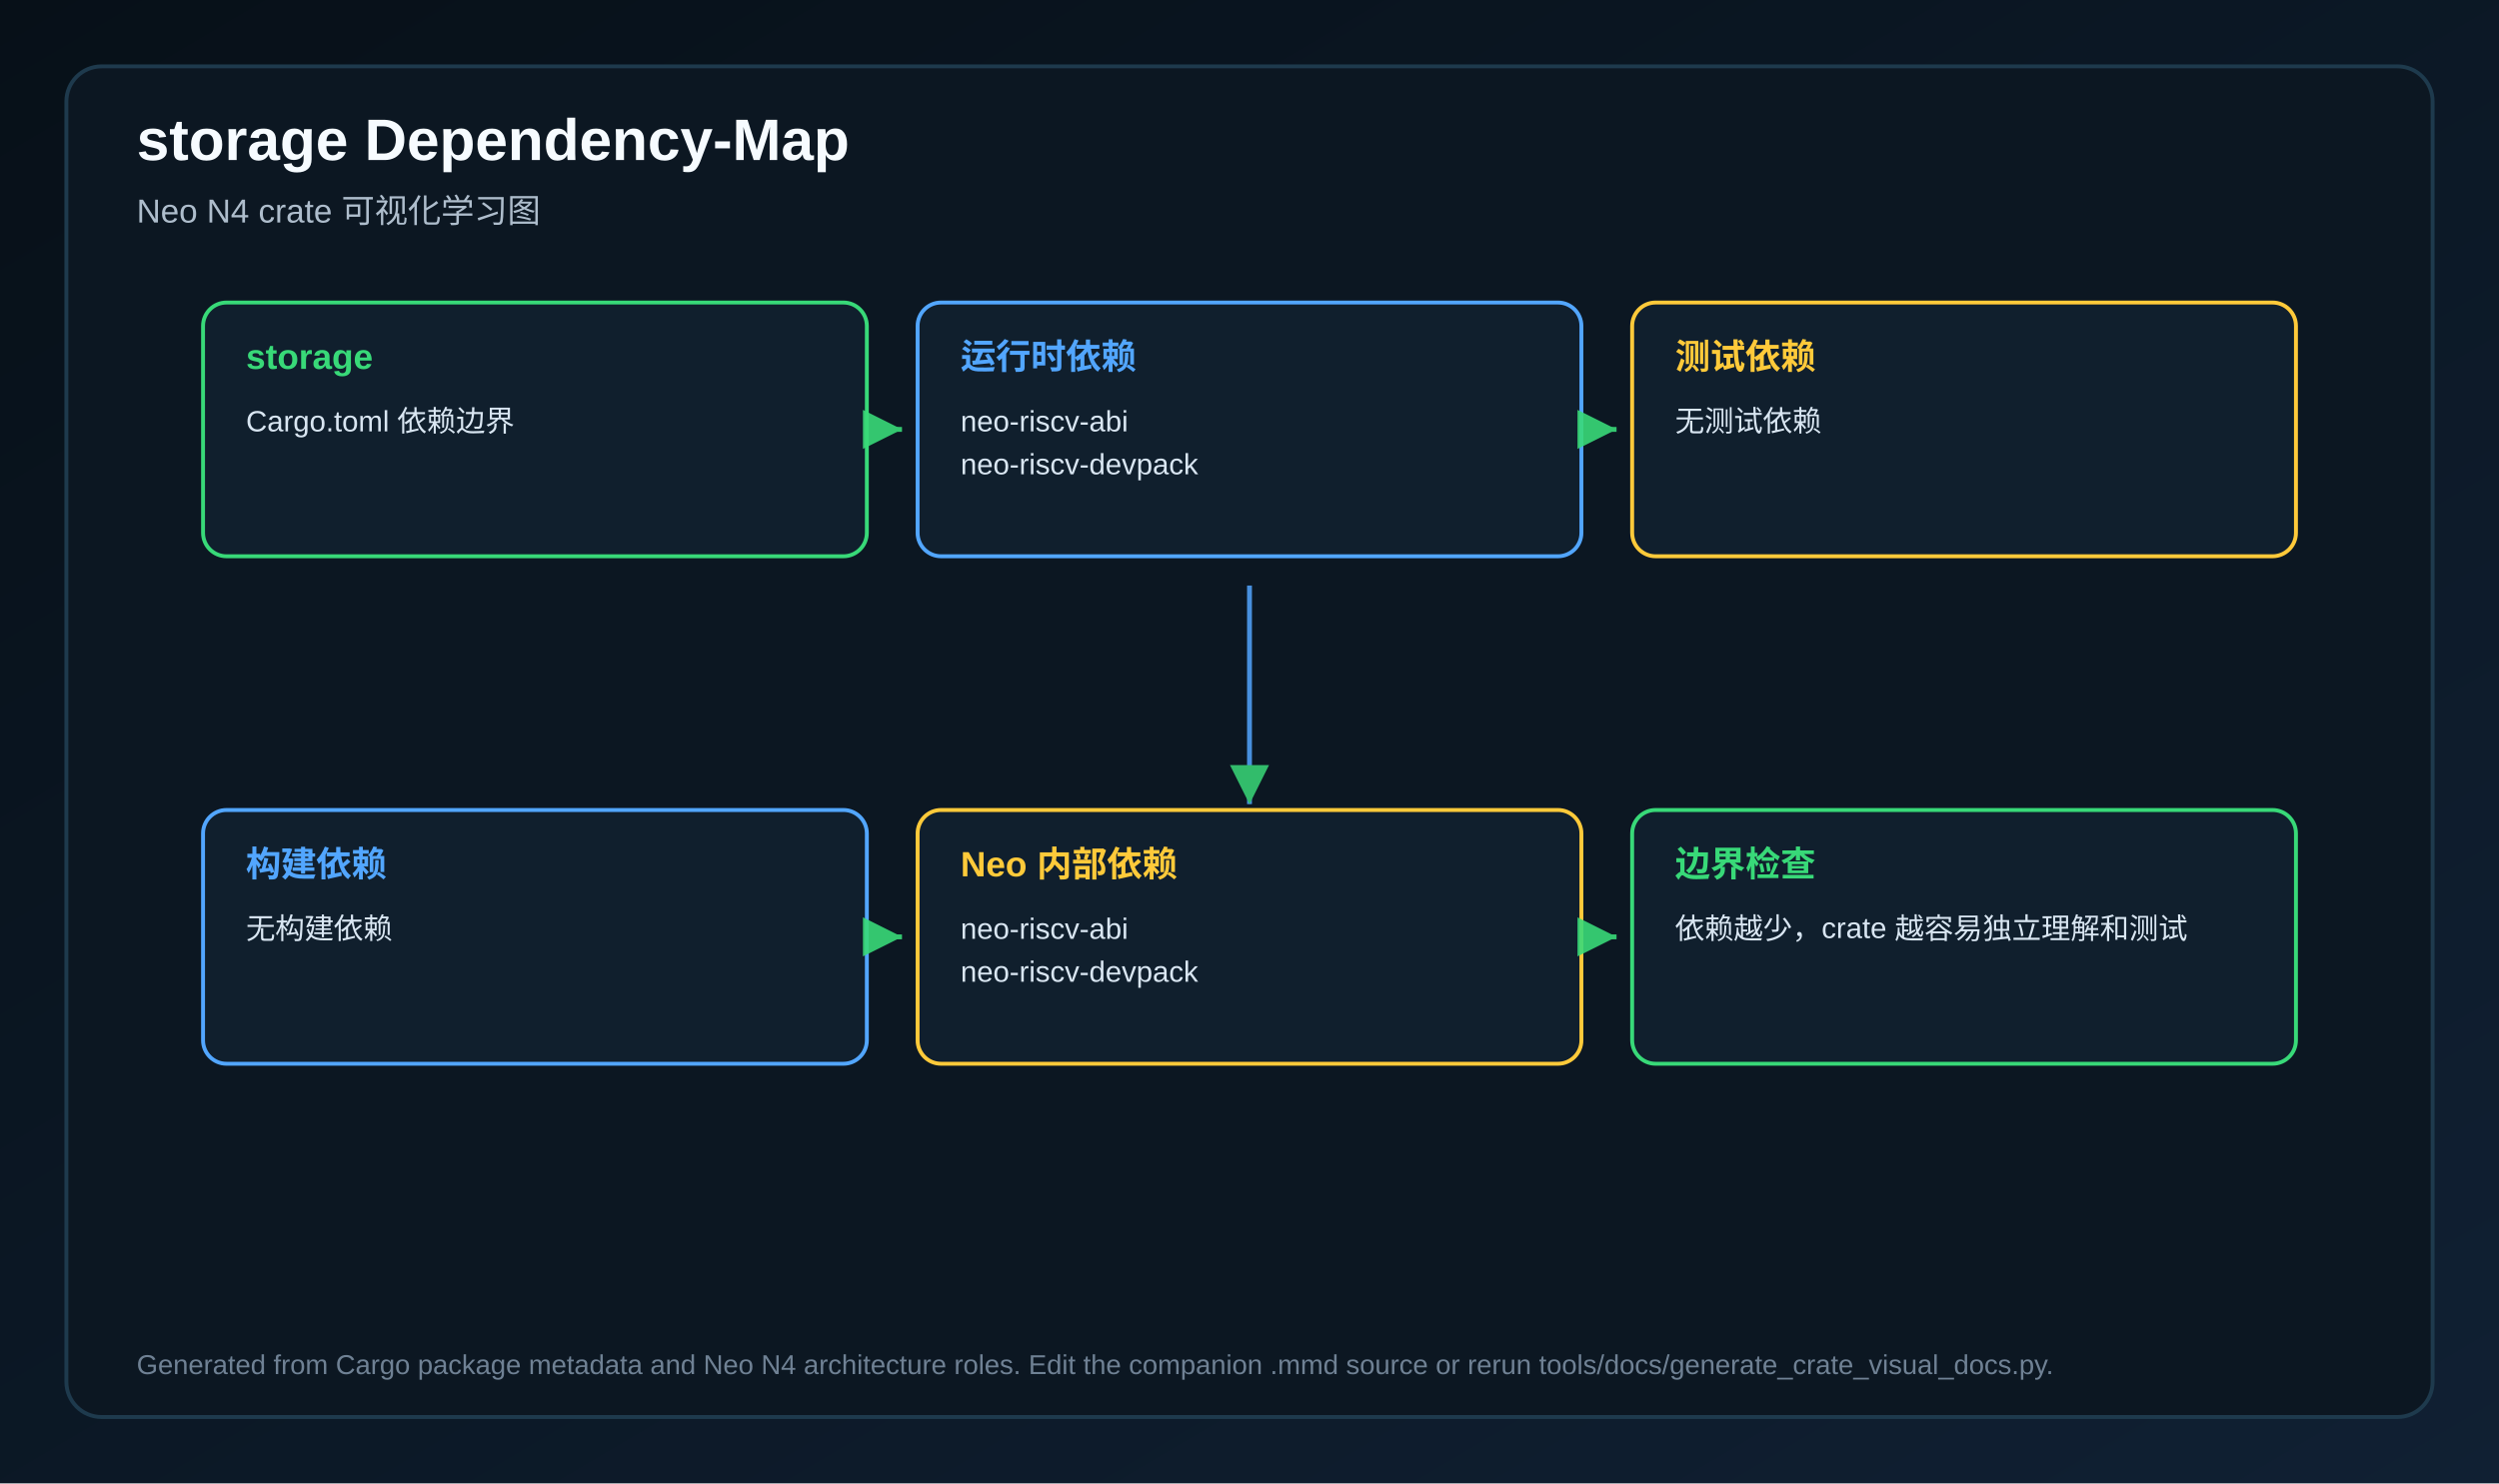
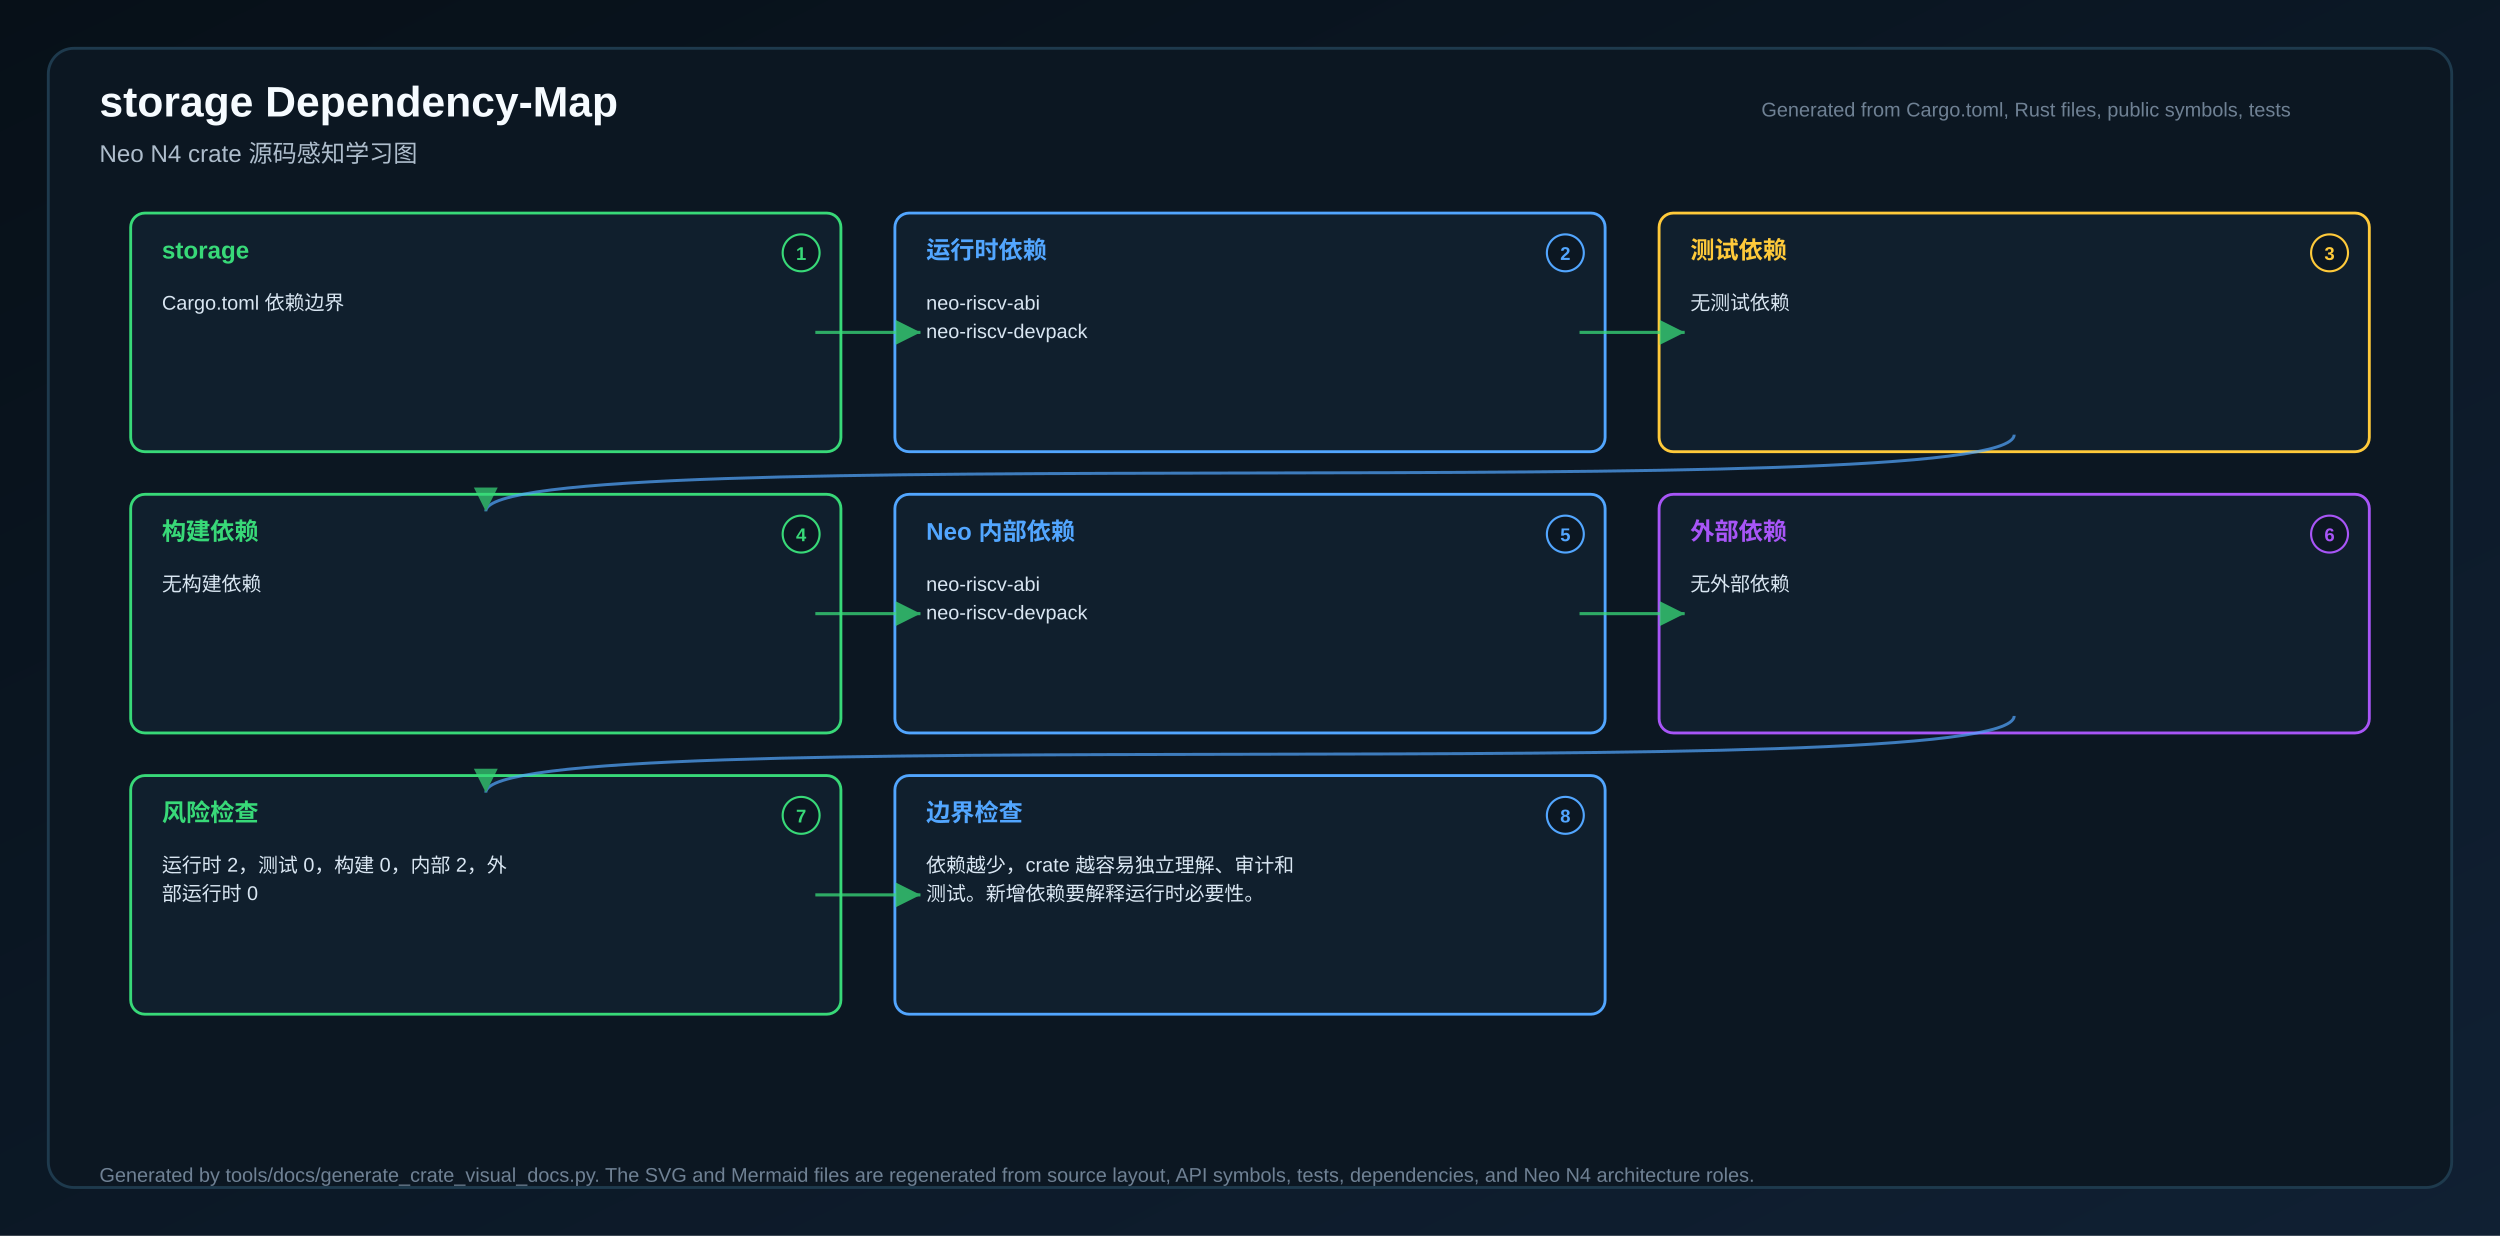
- <svg xmlns="http://www.w3.org/2000/svg" width="1280" height="760" viewBox="0 0 1280 760" role="img" aria-label="storage Dependency-Map">
+ <svg xmlns="http://www.w3.org/2000/svg" width="1760" height="870" viewBox="0 0 1760 870" role="img" aria-label="storage Dependency-Map">
  <defs>
    <linearGradient id="bg" x1="0" x2="1" y1="0" y2="1">
      <stop offset="0" stop-color="#071018" />
      <stop offset="1" stop-color="#102033" />
    </linearGradient>
    <marker id="arrow" markerWidth="12" markerHeight="12" refX="10" refY="6" orient="auto">
      <path d="M2,2 L10,6 L2,10 Z" fill="#38d978" />
    </marker>
  </defs>
-   <rect x="0" y="0" width="1280" height="760" fill="url(#bg)" />
-   <rect x="34" y="34" width="1212" height="692" rx="18" fill="#0c1722" stroke="#1e3a4d" stroke-width="2" />
+   <rect x="0" y="0" width="1760" height="870" fill="url(#bg)" />
+   <rect x="34" y="34" width="1692" height="802" rx="18" fill="#0c1722" stroke="#1e3a4d" stroke-width="2" />
  <text x="70" y="82" fill="#f6fbff" font-size="30" font-family="Segoe UI, Arial, sans-serif" font-weight="700">storage Dependency-Map</text>
-   <text x="70" y="114" fill="#aebdcc" font-size="17" font-family="Segoe UI, Arial, sans-serif">Neo N4 crate 可视化学习图</text>
-   <rect x="104" y="155" width="340" height="130" rx="12" fill="#101f2d" stroke="#38d978" stroke-width="2" />
-   <text x="126" y="189" fill="#38d978" font-size="18" font-family="Segoe UI, Arial, sans-serif" font-weight="700">storage</text>
-   <text x="126" y="221" fill="#d9e6f2" font-size="15" font-family="Segoe UI, Arial, sans-serif">Cargo.toml 依赖边界</text>
-   <rect x="470" y="155" width="340" height="130" rx="12" fill="#101f2d" stroke="#52a6ff" stroke-width="2" />
-   <text x="492" y="189" fill="#52a6ff" font-size="18" font-family="Segoe UI, Arial, sans-serif" font-weight="700">运行时依赖</text>
-   <text x="492" y="221" fill="#d9e6f2" font-size="15" font-family="Segoe UI, Arial, sans-serif">neo-riscv-abi</text>
-   <text x="492" y="243" fill="#d9e6f2" font-size="15" font-family="Segoe UI, Arial, sans-serif">neo-riscv-devpack</text>
-   <line x1="452" y1="220" x2="462" y2="220" stroke="#38d978" stroke-width="2.5" marker-end="url(#arrow)" opacity="0.9" />
-   <rect x="836" y="155" width="340" height="130" rx="12" fill="#101f2d" stroke="#ffca3a" stroke-width="2" />
-   <text x="858" y="189" fill="#ffca3a" font-size="18" font-family="Segoe UI, Arial, sans-serif" font-weight="700">测试依赖</text>
-   <text x="858" y="221" fill="#d9e6f2" font-size="15" font-family="Segoe UI, Arial, sans-serif">无测试依赖</text>
-   <line x1="818" y1="220" x2="828" y2="220" stroke="#38d978" stroke-width="2.5" marker-end="url(#arrow)" opacity="0.9" />
-   <rect x="104" y="415" width="340" height="130" rx="12" fill="#101f2d" stroke="#52a6ff" stroke-width="2" />
-   <text x="126" y="449" fill="#52a6ff" font-size="18" font-family="Segoe UI, Arial, sans-serif" font-weight="700">构建依赖</text>
-   <text x="126" y="481" fill="#d9e6f2" font-size="15" font-family="Segoe UI, Arial, sans-serif">无构建依赖</text>
-   <rect x="470" y="415" width="340" height="130" rx="12" fill="#101f2d" stroke="#ffca3a" stroke-width="2" />
-   <text x="492" y="449" fill="#ffca3a" font-size="18" font-family="Segoe UI, Arial, sans-serif" font-weight="700">Neo 内部依赖</text>
-   <text x="492" y="481" fill="#d9e6f2" font-size="15" font-family="Segoe UI, Arial, sans-serif">neo-riscv-abi</text>
-   <text x="492" y="503" fill="#d9e6f2" font-size="15" font-family="Segoe UI, Arial, sans-serif">neo-riscv-devpack</text>
-   <line x1="452" y1="480" x2="462" y2="480" stroke="#38d978" stroke-width="2.5" marker-end="url(#arrow)" opacity="0.9" />
-   <rect x="836" y="415" width="340" height="130" rx="12" fill="#101f2d" stroke="#38d978" stroke-width="2" />
-   <text x="858" y="449" fill="#38d978" font-size="18" font-family="Segoe UI, Arial, sans-serif" font-weight="700">边界检查</text>
-   <text x="858" y="481" fill="#d9e6f2" font-size="15" font-family="Segoe UI, Arial, sans-serif">依赖越少，crate 越容易独立理解和测试</text>
-   <line x1="818" y1="480" x2="828" y2="480" stroke="#38d978" stroke-width="2.5" marker-end="url(#arrow)" opacity="0.9" />
-   <path d="M640 300 C640 350 640 370 640 412" stroke="#52a6ff" stroke-width="2.5" fill="none" marker-end="url(#arrow)" opacity="0.85" />
-   <text x="70" y="704" fill="#6f8194" font-size="14" font-family="Segoe UI, Arial, sans-serif">Generated from Cargo package metadata and Neo N4 architecture roles. Edit the companion .mmd source or rerun tools/docs/generate_crate_visual_docs.py.</text>
+   <text x="70" y="114" fill="#aebdcc" font-size="17" font-family="Segoe UI, Arial, sans-serif">Neo N4 crate 源码感知学习图</text>
+   <text x="1240" y="82" fill="#6f8194" font-size="14" font-family="Segoe UI, Arial, sans-serif">Generated from Cargo.toml, Rust files, public symbols, tests</text>
+   <rect x="92" y="150" width="500" height="168" rx="10" fill="#101f2d" stroke="#38d978" stroke-width="2" />
+   <circle cx="564" cy="178" r="13" fill="#0c1722" stroke="#38d978" stroke-width="1.5" />
+   <text x="564" y="183" text-anchor="middle" fill="#38d978" font-size="13" font-family="Segoe UI, Arial, sans-serif" font-weight="700">1</text>
+   <text x="114" y="182" fill="#38d978" font-size="17" font-family="Segoe UI, Arial, sans-serif" font-weight="700">storage</text>
+   <text x="114" y="218" fill="#d9e6f2" font-size="14" font-family="Segoe UI, Arial, sans-serif">Cargo.toml 依赖边界</text>
+   <rect x="630" y="150" width="500" height="168" rx="10" fill="#101f2d" stroke="#52a6ff" stroke-width="2" />
+   <circle cx="1102" cy="178" r="13" fill="#0c1722" stroke="#52a6ff" stroke-width="1.5" />
+   <text x="1102" y="183" text-anchor="middle" fill="#52a6ff" font-size="13" font-family="Segoe UI, Arial, sans-serif" font-weight="700">2</text>
+   <text x="652" y="182" fill="#52a6ff" font-size="17" font-family="Segoe UI, Arial, sans-serif" font-weight="700">运行时依赖</text>
+   <text x="652" y="218" fill="#d9e6f2" font-size="14" font-family="Segoe UI, Arial, sans-serif">neo-riscv-abi</text>
+   <text x="652" y="238" fill="#d9e6f2" font-size="14" font-family="Segoe UI, Arial, sans-serif">neo-riscv-devpack</text>
+   <rect x="1168" y="150" width="500" height="168" rx="10" fill="#101f2d" stroke="#ffca3a" stroke-width="2" />
+   <circle cx="1640" cy="178" r="13" fill="#0c1722" stroke="#ffca3a" stroke-width="1.5" />
+   <text x="1640" y="183" text-anchor="middle" fill="#ffca3a" font-size="13" font-family="Segoe UI, Arial, sans-serif" font-weight="700">3</text>
+   <text x="1190" y="182" fill="#ffca3a" font-size="17" font-family="Segoe UI, Arial, sans-serif" font-weight="700">测试依赖</text>
+   <text x="1190" y="218" fill="#d9e6f2" font-size="14" font-family="Segoe UI, Arial, sans-serif">无测试依赖</text>
+   <rect x="92" y="348" width="500" height="168" rx="10" fill="#101f2d" stroke="#38d978" stroke-width="2" />
+   <circle cx="564" cy="376" r="13" fill="#0c1722" stroke="#38d978" stroke-width="1.5" />
+   <text x="564" y="381" text-anchor="middle" fill="#38d978" font-size="13" font-family="Segoe UI, Arial, sans-serif" font-weight="700">4</text>
+   <text x="114" y="380" fill="#38d978" font-size="17" font-family="Segoe UI, Arial, sans-serif" font-weight="700">构建依赖</text>
+   <text x="114" y="416" fill="#d9e6f2" font-size="14" font-family="Segoe UI, Arial, sans-serif">无构建依赖</text>
+   <rect x="630" y="348" width="500" height="168" rx="10" fill="#101f2d" stroke="#52a6ff" stroke-width="2" />
+   <circle cx="1102" cy="376" r="13" fill="#0c1722" stroke="#52a6ff" stroke-width="1.5" />
+   <text x="1102" y="381" text-anchor="middle" fill="#52a6ff" font-size="13" font-family="Segoe UI, Arial, sans-serif" font-weight="700">5</text>
+   <text x="652" y="380" fill="#52a6ff" font-size="17" font-family="Segoe UI, Arial, sans-serif" font-weight="700">Neo 内部依赖</text>
+   <text x="652" y="416" fill="#d9e6f2" font-size="14" font-family="Segoe UI, Arial, sans-serif">neo-riscv-abi</text>
+   <text x="652" y="436" fill="#d9e6f2" font-size="14" font-family="Segoe UI, Arial, sans-serif">neo-riscv-devpack</text>
+   <rect x="1168" y="348" width="500" height="168" rx="10" fill="#101f2d" stroke="#a855f7" stroke-width="2" />
+   <circle cx="1640" cy="376" r="13" fill="#0c1722" stroke="#a855f7" stroke-width="1.5" />
+   <text x="1640" y="381" text-anchor="middle" fill="#a855f7" font-size="13" font-family="Segoe UI, Arial, sans-serif" font-weight="700">6</text>
+   <text x="1190" y="380" fill="#a855f7" font-size="17" font-family="Segoe UI, Arial, sans-serif" font-weight="700">外部依赖</text>
+   <text x="1190" y="416" fill="#d9e6f2" font-size="14" font-family="Segoe UI, Arial, sans-serif">无外部依赖</text>
+   <rect x="92" y="546" width="500" height="168" rx="10" fill="#101f2d" stroke="#38d978" stroke-width="2" />
+   <circle cx="564" cy="574" r="13" fill="#0c1722" stroke="#38d978" stroke-width="1.5" />
+   <text x="564" y="579" text-anchor="middle" fill="#38d978" font-size="13" font-family="Segoe UI, Arial, sans-serif" font-weight="700">7</text>
+   <text x="114" y="578" fill="#38d978" font-size="17" font-family="Segoe UI, Arial, sans-serif" font-weight="700">风险检查</text>
+   <text x="114" y="614" fill="#d9e6f2" font-size="14" font-family="Segoe UI, Arial, sans-serif">运行时 2，测试 0，构建 0，内部 2，外</text>
+   <text x="114" y="634" fill="#d9e6f2" font-size="14" font-family="Segoe UI, Arial, sans-serif">部运行时 0</text>
+   <rect x="630" y="546" width="500" height="168" rx="10" fill="#101f2d" stroke="#52a6ff" stroke-width="2" />
+   <circle cx="1102" cy="574" r="13" fill="#0c1722" stroke="#52a6ff" stroke-width="1.5" />
+   <text x="1102" y="579" text-anchor="middle" fill="#52a6ff" font-size="13" font-family="Segoe UI, Arial, sans-serif" font-weight="700">8</text>
+   <text x="652" y="578" fill="#52a6ff" font-size="17" font-family="Segoe UI, Arial, sans-serif" font-weight="700">边界检查</text>
+   <text x="652" y="614" fill="#d9e6f2" font-size="14" font-family="Segoe UI, Arial, sans-serif">依赖越少，crate 越容易独立理解、审计和</text>
+   <text x="652" y="634" fill="#d9e6f2" font-size="14" font-family="Segoe UI, Arial, sans-serif">测试。新增依赖要解释运行时必要性。</text>
+   <line x1="574" y1="234" x2="648" y2="234" stroke="#38d978" stroke-width="2.2" marker-end="url(#arrow)" opacity="0.75" />
+   <line x1="1112" y1="234" x2="1186" y2="234" stroke="#38d978" stroke-width="2.2" marker-end="url(#arrow)" opacity="0.75" />
+   <line x1="574" y1="432" x2="648" y2="432" stroke="#38d978" stroke-width="2.2" marker-end="url(#arrow)" opacity="0.75" />
+   <line x1="1112" y1="432" x2="1186" y2="432" stroke="#38d978" stroke-width="2.2" marker-end="url(#arrow)" opacity="0.75" />
+   <line x1="574" y1="630" x2="648" y2="630" stroke="#38d978" stroke-width="2.2" marker-end="url(#arrow)" opacity="0.75" />
+   <path d="M1418 306 C1418 358, 342 308, 342 360" stroke="#52a6ff" stroke-width="2.1" fill="none" marker-end="url(#arrow)" opacity="0.7" />
+   <path d="M1418 504 C1418 556, 342 506, 342 558" stroke="#52a6ff" stroke-width="2.1" fill="none" marker-end="url(#arrow)" opacity="0.7" />
+   <text x="70" y="832" fill="#6f8194" font-size="14" font-family="Segoe UI, Arial, sans-serif">Generated by tools/docs/generate_crate_visual_docs.py. The SVG and Mermaid files are regenerated from source layout, API symbols, tests, dependencies, and Neo N4 architecture roles.</text>
</svg>
